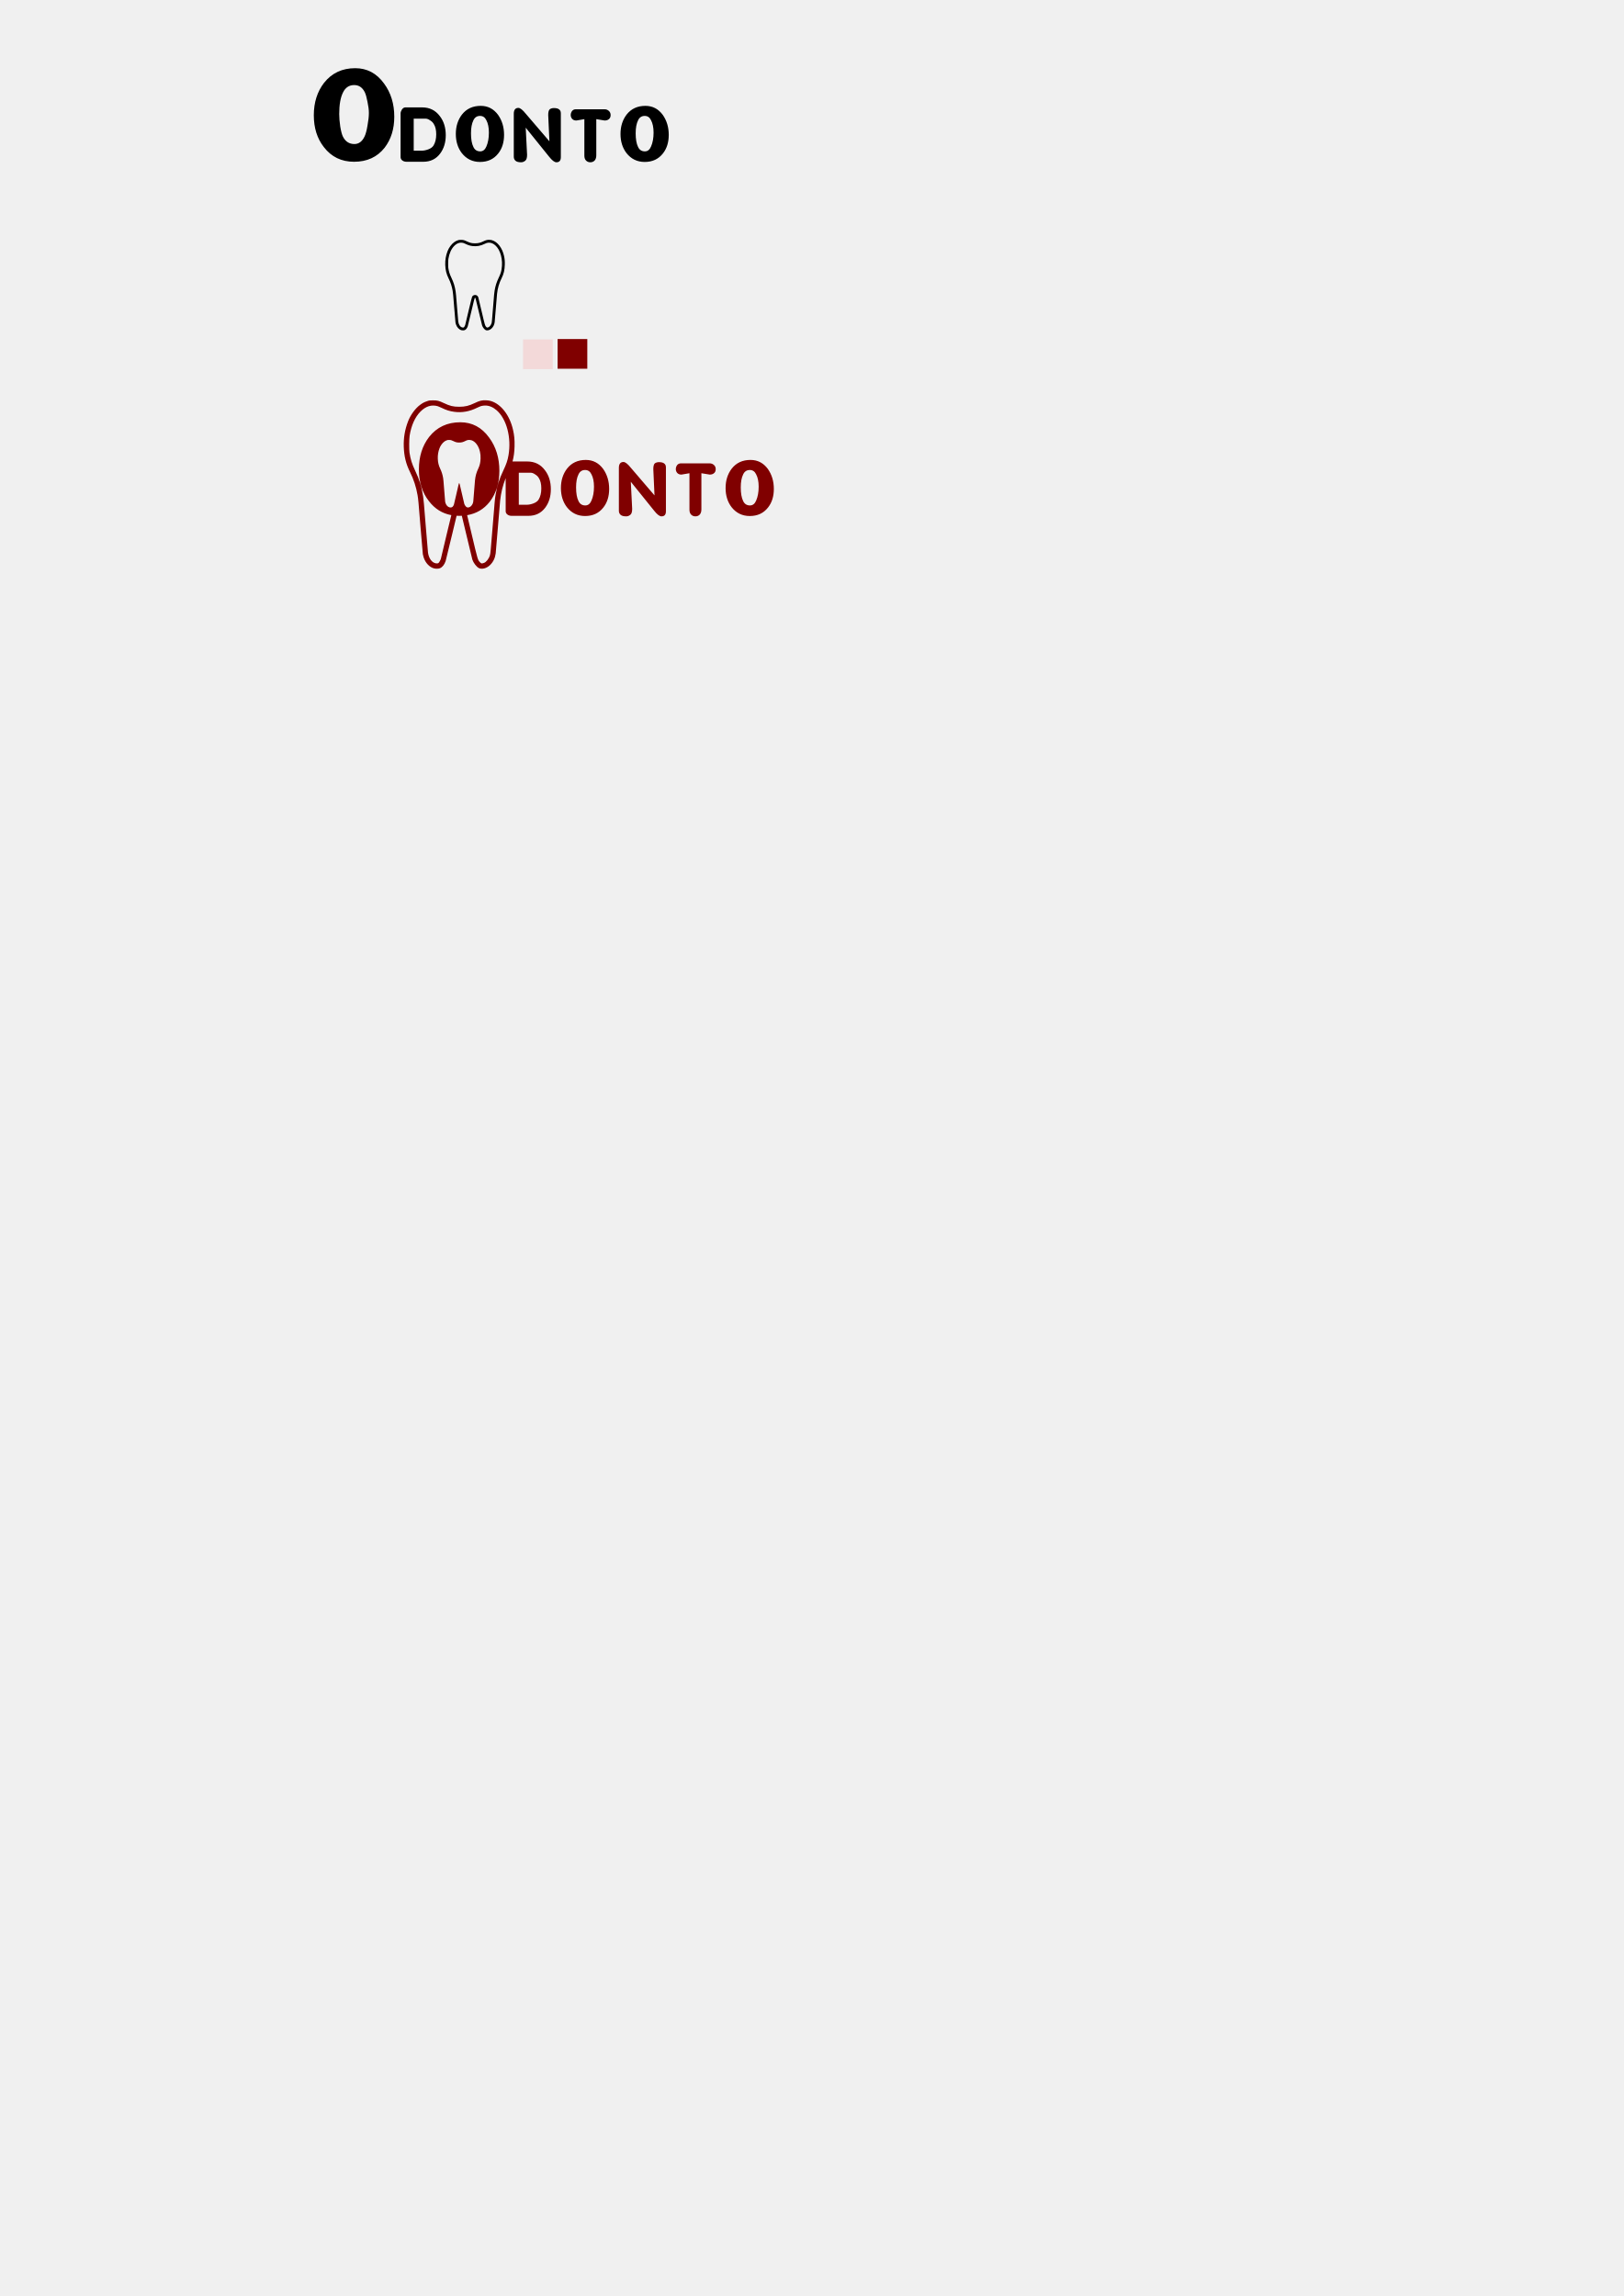
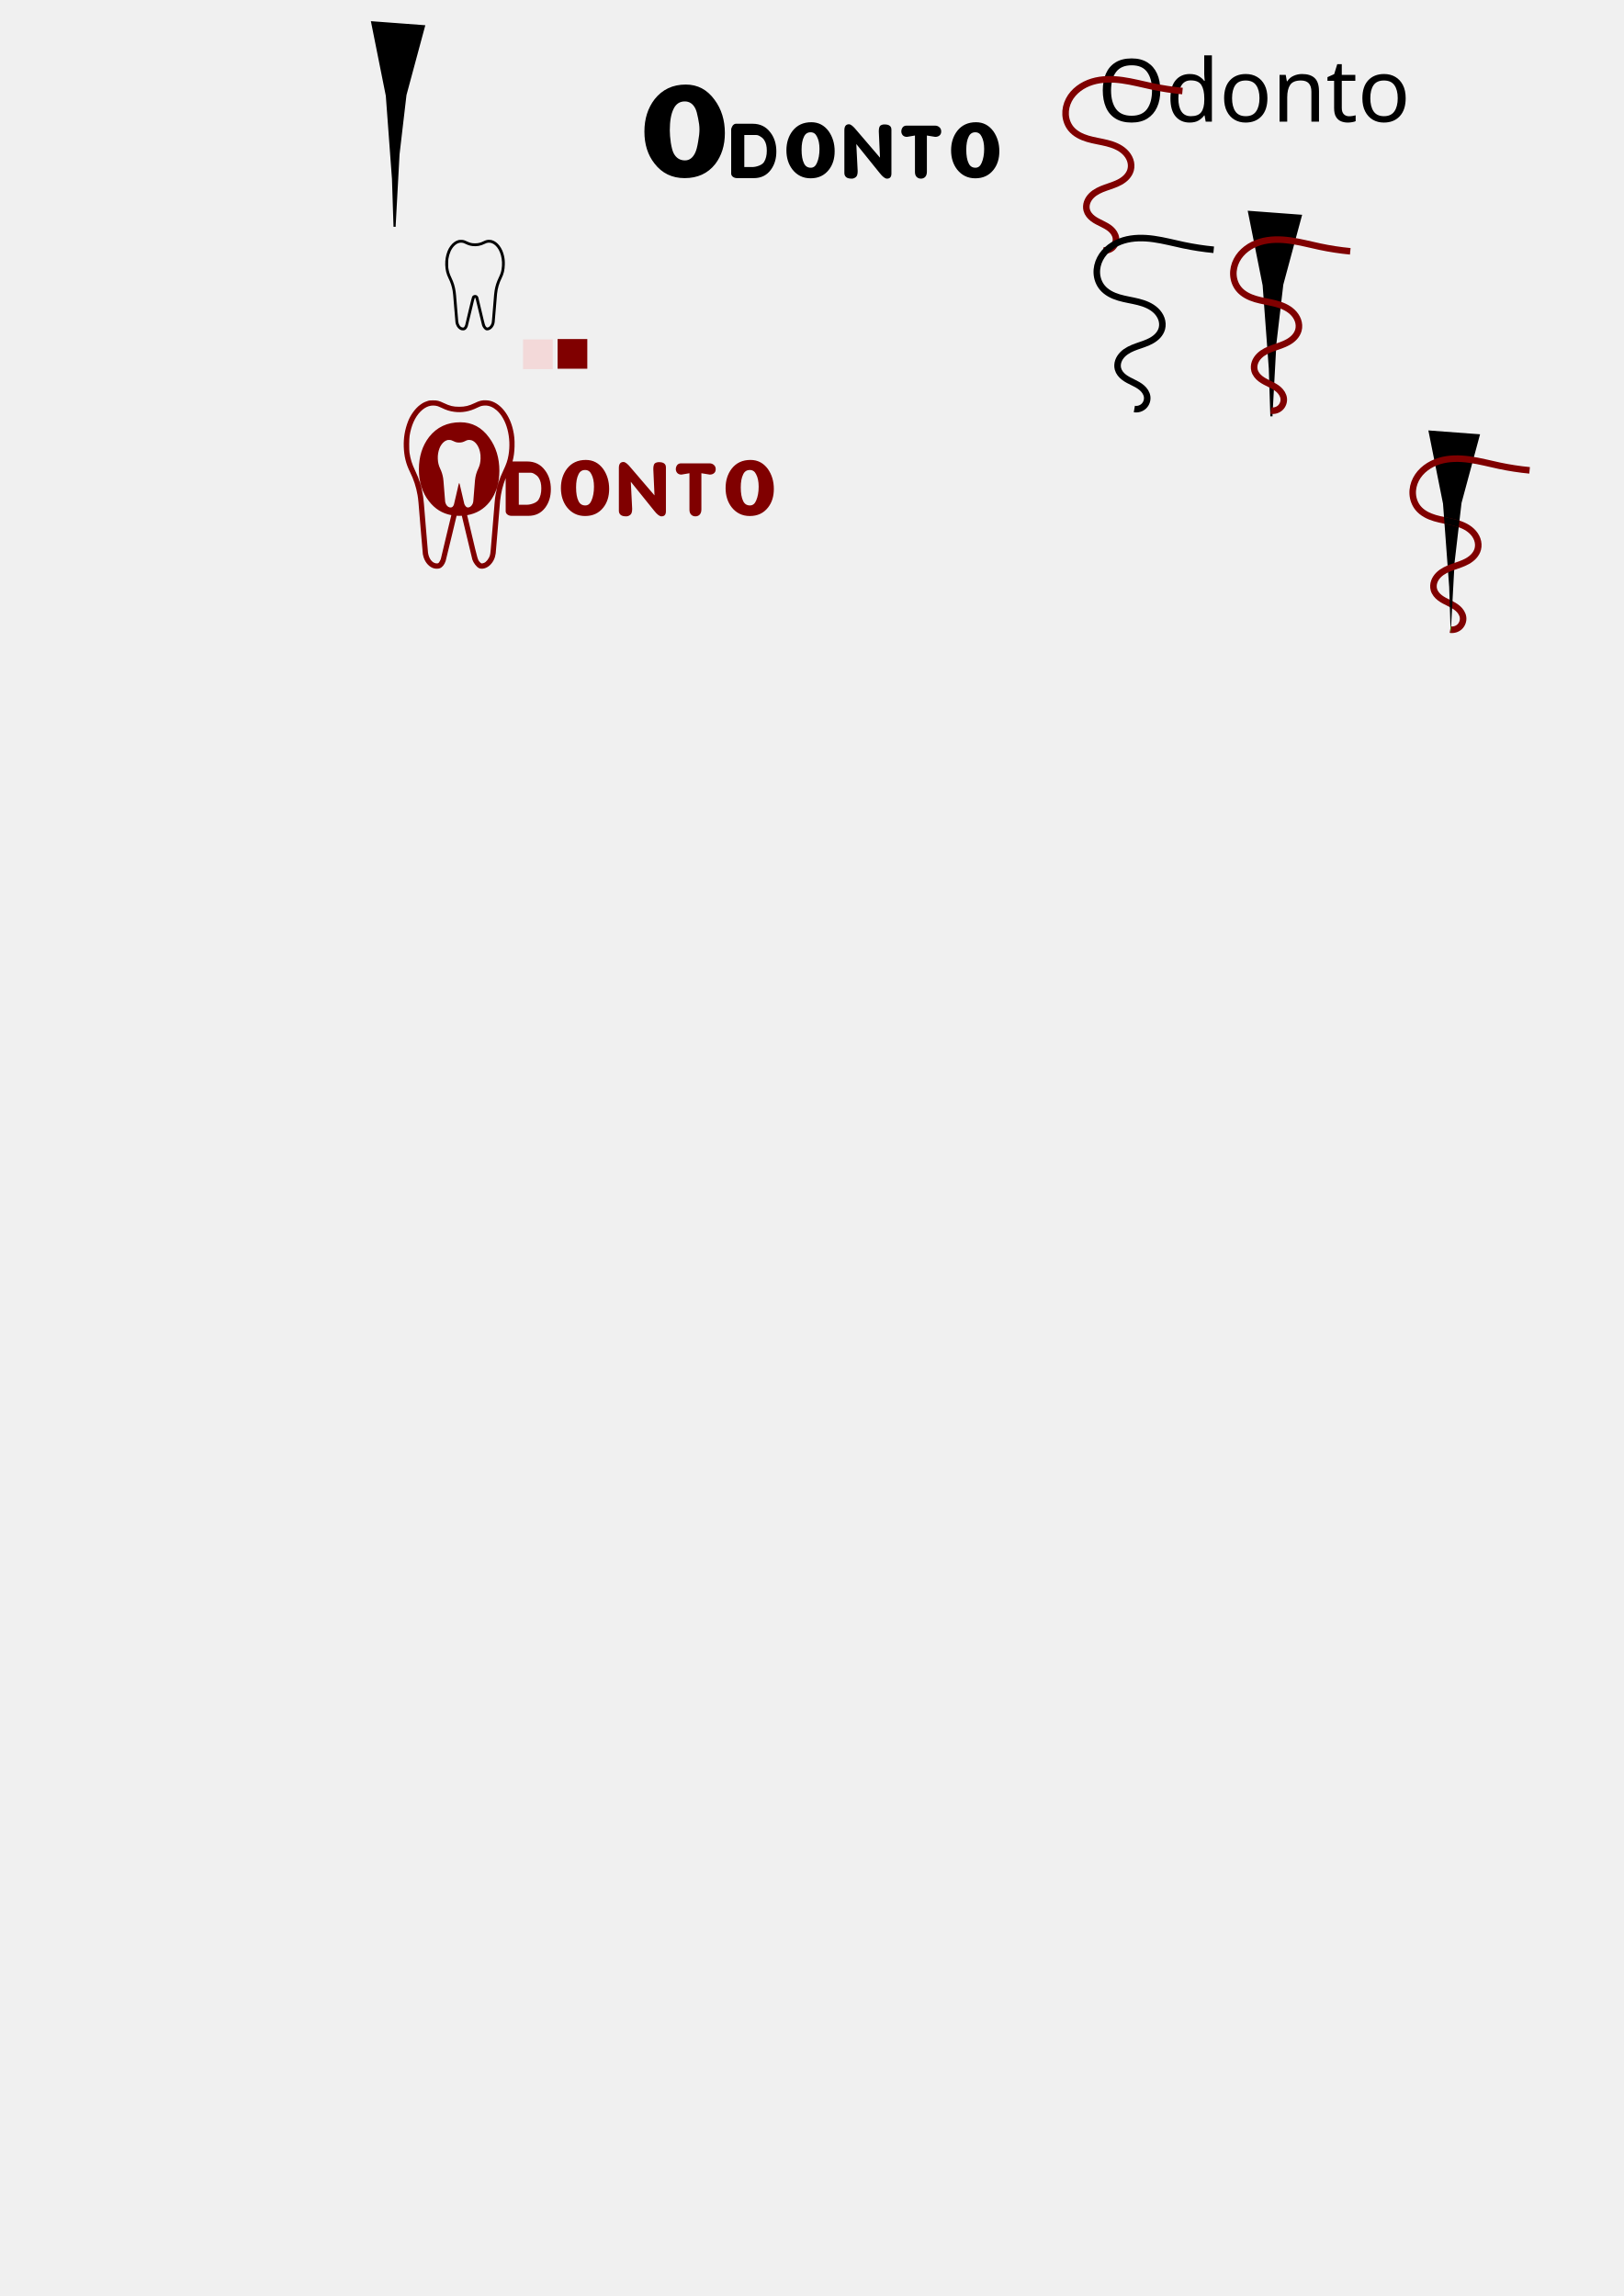
<svg xmlns="http://www.w3.org/2000/svg" xmlns:ns1="http://www.openswatchbook.org/uri/2009/osb" width="210mm" height="297mm" viewBox="0 0 744.094 1052.362" id="svg2" version="1.1">
  <defs id="defs4">
+     <linearGradient id="linearGradient8938" ns1:paint="gradient">
+       <stop style="stop-color:#800000;stop-opacity:1;" offset="0" id="stop8940" />
+       <stop style="stop-color:#800000;stop-opacity:0;" offset="1" id="stop8942" />
+     </linearGradient>
+     <linearGradient id="linearGradient8932" ns1:paint="solid">
+       <stop style="stop-color:#000000;stop-opacity:1;" offset="0" id="stop8934" />
+     </linearGradient>
+     <marker orient="auto" refY="0.0" refX="0.0" id="StopM" style="overflow:visible">
+       <path id="path6645" d="M 0.0,5.65 L 0.0,-5.65" style="fill:none;fill-opacity:0.75;fill-rule:evenodd;stroke:#800000;stroke-width:1pt;stroke-opacity:1" transform="scale(0.4)" />
+     </marker>
+     <marker style="overflow:visible" id="InfiniteLineEnd" refX="0" refY="0" orient="auto">
+       <g id="g6708" style="fill:#800000;stroke:#800000;stroke-opacity:1;fill-opacity:1">
+         <circle id="circle6710" r="0.8" cy="0" cx="3" style="stroke:#800000;stroke-opacity:1;fill:#800000;fill-opacity:1" />
+         <circle id="circle6712" r="0.8" cy="0" cx="6.5" style="stroke:#800000;stroke-opacity:1;fill:#800000;fill-opacity:1" />
+         <circle id="circle6714" r="0.8" cy="0" cx="10" style="stroke:#800000;stroke-opacity:1;fill:#800000;fill-opacity:1" />
+       </g>
+     </marker>
+     <marker orient="auto" refY="0.0" refX="0.0" id="CurveOut" style="overflow:visible">
+       <path id="path6660" d="M -5.413,-5.046 C -2.653,-5.046 -0.413,-2.806 -0.413,-0.046 C -0.413,2.714 -2.653,4.954 -5.413,4.954" style="fill:none;fill-rule:evenodd;stroke:#800000;stroke-width:1pt;stroke-opacity:1" transform="scale(0.6)" />
+     </marker>
+     <marker orient="auto" refY="0.0" refX="0.0" id="EmptyDiamondS" style="overflow:visible">
+       <path id="path6585" d="M 0,-7.071 L -7.071,0 L 0,7.071 L 7.071,0 L 0,-7.071 z " style="fill-rule:evenodd;fill:#ffffff;stroke:#800000;stroke-width:1pt;stroke-opacity:1" transform="scale(0.2)" />
+     </marker>
+     <marker orient="auto" refY="0.0" refX="0.0" id="DotS" style="overflow:visible">
+       <path id="path6540" d="M -2.5,-1.0 C -2.5,1.76 -4.74,4.0 -7.5,4.0 C -10.26,4.0 -12.5,1.76 -12.5,-1.0 C -12.5,-3.76 -10.26,-6.0 -7.5,-6.0 C -4.74,-6.0 -2.5,-3.76 -2.5,-1.0 z " style="fill-rule:evenodd;stroke:#800000;stroke-width:1pt;stroke-opacity:1;fill:#800000;fill-opacity:1" transform="scale(0.2) translate(7.4, 1)" />
+     </marker>
+     <marker orient="auto" refY="0.0" refX="0.0" id="DotM" style="overflow:visible">
+       <path id="path6537" d="M -2.5,-1.0 C -2.5,1.76 -4.74,4.0 -7.5,4.0 C -10.26,4.0 -12.5,1.76 -12.5,-1.0 C -12.5,-3.76 -10.26,-6.0 -7.5,-6.0 C -4.74,-6.0 -2.5,-3.76 -2.5,-1.0 z " style="fill-rule:evenodd;stroke:#800000;stroke-width:1pt;stroke-opacity:1;fill:#800000;fill-opacity:1" transform="scale(0.4) translate(7.4, 1)" />
+     </marker>
+     <marker orient="auto" refY="0.0" refX="0.0" id="marker7377" style="overflow:visible">
+       <path id="path7379" d="M 0.0,0.0 L 5.0,-5.0 L -12.5,0.0 L 5.0,5.0 L 0.0,0.0 z " style="fill-rule:evenodd;stroke:#800000;stroke-width:1pt;stroke-opacity:1;fill:#800000;fill-opacity:1" transform="scale(0.2) translate(6,0)" />
+     </marker>
+     <marker orient="auto" refY="0.0" refX="0.0" id="marker7265" style="overflow:visible">
+       <path id="path7267" d="M 0.0,0.0 L 5.0,-5.0 L -12.5,0.0 L 5.0,5.0 L 0.0,0.0 z " style="fill-rule:evenodd;stroke:#800000;stroke-width:1pt;stroke-opacity:1;fill:#800000;fill-opacity:1" transform="scale(0.2) translate(6,0)" />
+     </marker>
+     <marker orient="auto" refY="0.0" refX="0.0" id="Arrow2Mstart" style="overflow:visible">
+       <path id="path6497" style="fill-rule:evenodd;stroke-width:0.625;stroke-linejoin:round;stroke:#800000;stroke-opacity:1;fill:#800000;fill-opacity:1" d="M 8.719,4.034 L -2.207,0.016 L 8.719,-4.002 C 6.973,-1.63 6.983,1.616 8.719,4.034 z " transform="scale(0.6) translate(0,0)" />
+     </marker>
+     <marker orient="auto" refY="0.0" refX="0.0" id="marker7097" style="overflow:visible">
+       <path id="path7099" style="fill-rule:evenodd;stroke-width:0.625;stroke-linejoin:round;stroke:#800000;stroke-opacity:1;fill:#800000;fill-opacity:1" d="M 8.719,4.034 L -2.207,0.016 L 8.719,-4.002 C 6.973,-1.63 6.983,1.616 8.719,4.034 z " transform="scale(1.1) translate(1,0)" />
+     </marker>
+     <marker orient="auto" refY="0.0" refX="0.0" id="Tail" style="overflow:visible">
+       <g id="g6509" transform="scale(-1.2)" style="stroke:#800000;stroke-opacity:1;fill:#800000;fill-opacity:1">
+         <path id="path6511" d="M -3.805,-3.959 L 0.544,0" style="fill:#800000;fill-rule:evenodd;stroke:#800000;stroke-width:0.8;stroke-linecap:round;stroke-opacity:1;fill-opacity:1" />
+         <path id="path6513" d="M -1.287,-3.959 L 3.062,0" style="fill:#800000;fill-rule:evenodd;stroke:#800000;stroke-width:0.8;stroke-linecap:round;stroke-opacity:1;fill-opacity:1" />
+         <path id="path6515" d="M 1.305,-3.959 L 5.654,0" style="fill:#800000;fill-rule:evenodd;stroke:#800000;stroke-width:0.8;stroke-linecap:round;stroke-opacity:1;fill-opacity:1" />
+         <path id="path6517" d="M -3.805,4.178 L 0.544,0.22" style="fill:#800000;fill-rule:evenodd;stroke:#800000;stroke-width:0.8;stroke-linecap:round;stroke-opacity:1;fill-opacity:1" />
+         <path id="path6519" d="M -1.287,4.178 L 3.062,0.22" style="fill:#800000;fill-rule:evenodd;stroke:#800000;stroke-width:0.8;stroke-linecap:round;stroke-opacity:1;fill-opacity:1" />
+         <path id="path6521" d="M 1.305,4.178 L 5.654,0.22" style="fill:#800000;fill-rule:evenodd;stroke:#800000;stroke-width:0.8;stroke-linecap:round;stroke-opacity:1;fill-opacity:1" />
+       </g>
+     </marker>
+     <marker orient="auto" refY="0.0" refX="0.0" id="Arrow1Sstart" style="overflow:visible">
+       <path id="path6485" d="M 0.0,0.0 L 5.0,-5.0 L -12.5,0.0 L 5.0,5.0 L 0.0,0.0 z " style="fill-rule:evenodd;stroke:#800000;stroke-width:1pt;stroke-opacity:1;fill:#800000;fill-opacity:1" transform="scale(0.2) translate(6,0)" />
+     </marker>
+     <marker orient="auto" refY="0.0" refX="0.0" id="Arrow2Lstart" style="overflow:visible">
+       <path id="path6491" style="fill-rule:evenodd;stroke-width:0.625;stroke-linejoin:round;stroke:#800000;stroke-opacity:1;fill:#800000;fill-opacity:1" d="M 8.719,4.034 L -2.207,0.016 L 8.719,-4.002 C 6.973,-1.63 6.983,1.616 8.719,4.034 z " transform="scale(1.1) translate(1,0)" />
+     </marker>
+     <marker orient="auto" refY="0.0" refX="0.0" id="marker6847" style="overflow:visible">
+       <path id="path6849" d="M 0.0,0.0 L 5.0,-5.0 L -12.5,0.0 L 5.0,5.0 L 0.0,0.0 z " style="fill-rule:evenodd;stroke:#800000;stroke-width:1pt;stroke-opacity:1;fill:#800000;fill-opacity:1" transform="scale(0.8) translate(12.5,0)" />
+     </marker>
+     <marker orient="auto" refY="0.0" refX="0.0" id="marker6777" style="overflow:visible">
+       <path id="path6779" d="M 0.0,0.0 L 5.0,-5.0 L -12.5,0.0 L 5.0,5.0 L 0.0,0.0 z " style="fill-rule:evenodd;stroke:#800000;stroke-width:1pt;stroke-opacity:1;fill:#800000;fill-opacity:1" transform="scale(0.8) translate(12.5,0)" />
+     </marker>
+     <marker orient="auto" refY="0.0" refX="0.0" id="marker6749" style="overflow:visible">
+       <path id="path6751" d="M 0.0,0.0 L 5.0,-5.0 L -12.5,0.0 L 5.0,5.0 L 0.0,0.0 z " style="fill-rule:evenodd;stroke:#800000;stroke-width:1pt;stroke-opacity:1;fill:#800000;fill-opacity:1" transform="scale(0.8) translate(12.5,0)" />
+     </marker>
+     <marker orient="auto" refY="0.0" refX="0.0" id="Arrow1Lstart" style="overflow:visible">
+       <path id="path6473" d="M 0.0,0.0 L 5.0,-5.0 L -12.5,0.0 L 5.0,5.0 L 0.0,0.0 z " style="fill-rule:evenodd;stroke:#800000;stroke-width:1pt;stroke-opacity:1;fill:#800000;fill-opacity:1" transform="scale(0.8) translate(12.5,0)" />
+     </marker>
+     <linearGradient id="linearGradient6463" ns1:paint="solid">
+       <stop style="stop-color:#800000;stop-opacity:1;" offset="0" id="stop6465" />
+     </linearGradient>
+     <linearGradient id="linearGradient5651" ns1:paint="solid">
+       <stop style="stop-color:#000000;stop-opacity:1;" offset="0" id="stop5653" />
+     </linearGradient>
+     <linearGradient id="linearGradient5603" ns1:paint="solid">
+       <stop style="stop-color:#000000;stop-opacity:1;" offset="0" id="stop5605" />
+     </linearGradient>
    <linearGradient id="linearGradient5750" ns1:paint="solid">
      <stop style="stop-color:#000000;stop-opacity:1;" offset="0" id="stop5752" />
    </linearGradient>
    <linearGradient id="linearGradient5734" ns1:paint="solid">
      <stop style="stop-color:#800000;stop-opacity:1;" offset="0" id="stop5736" />
    </linearGradient>
  </defs>
  <g id="layer1" style="display:inline">
    <path style="fill:#800000" d="M 222.805 183.477 C 220.859 183.388 219.817 183.642 217.463 184.779 C 214.918 186.009 213.097 186.439 210.465 186.439 C 207.667 186.439 206.257 186.1 203.355 184.729 C 201.128 183.675 200.42 183.5 198.406 183.504 C 196.831 183.507 196.791 183.514 195.674 183.896 C 194.379 184.34 193.755 184.668 192.564 185.531 C 190.369 187.122 188.131 190.175 187.004 193.113 C 185.536 196.941 184.899 200.7 185.035 204.74 C 185.184 209.17 186.052 212.676 187.928 216.416 C 189.563 219.677 190.729 223.257 191.344 226.904 C 191.693 228.976 191.706 229.134 192.734 241.857 C 193.248 248.209 193.716 253.685 193.773 254.025 C 193.831 254.366 193.997 255.015 194.143 255.469 C 194.962 258.022 196.864 260.022 198.957 260.529 C 199.82 260.739 200.891 260.707 201.568 260.453 C 202.677 260.038 203.656 258.827 204.221 257.17 C 204.366 256.745 205.719 251.176 207.229 244.797 C 208.221 240.605 208.801 238.198 209.246 236.4 C 209.244 236.4 209.242 236.4 209.24 236.4 L 209.248 236.396 C 209.248 236.398 209.247 236.399 209.246 236.4 C 209.628 236.421 210.015 236.434 210.408 236.434 C 210.825 236.434 211.233 236.42 211.637 236.398 C 211.638 236.4 211.64 236.401 211.641 236.402 C 212.075 238.152 212.63 240.476 213.562 244.426 C 215.034 250.658 216.34 256.075 216.463 256.465 C 216.931 257.95 218.351 259.814 219.432 260.363 C 220.808 261.062 222.922 260.534 224.445 259.109 C 225.973 257.68 226.862 255.897 227.162 253.664 C 227.227 253.182 227.673 247.893 228.154 241.91 C 228.635 235.928 229.101 230.359 229.189 229.537 C 229.591 225.796 230.404 222.477 231.732 219.178 L 231.734 219.176 C 231.735 219.177 231.736 219.178 231.736 219.18 L 231.736 234.324 C 231.736 234.949 232.023 235.47 232.596 235.887 C 233.117 236.251 233.742 236.434 234.471 236.434 L 242.127 236.434 C 245.408 236.434 247.986 235.184 249.861 232.684 C 251.58 230.392 252.439 227.579 252.439 224.246 C 252.439 220.756 251.528 217.84 249.705 215.496 C 247.726 212.84 245.018 211.512 241.58 211.512 L 234.873 211.512 C 234.873 211.514 234.872 211.516 234.871 211.518 C 234.87 211.516 234.87 211.515 234.869 211.514 C 234.869 211.513 234.869 211.512 234.869 211.512 L 234.873 211.512 C 235.44 209.415 235.742 207.187 235.803 204.627 C 235.877 201.531 235.704 199.664 235.102 197.008 C 233.589 190.337 229.635 185.195 224.951 183.807 C 224.276 183.607 223.699 183.517 222.805 183.477 z M 222.311 185.875 C 224.138 185.858 225.926 186.593 227.604 188.057 C 232.167 192.038 234.412 200.527 233.039 208.607 C 232.628 211.027 232.044 212.751 230.635 215.703 C 228.81 219.525 227.765 222.796 227.129 226.684 C 226.776 228.838 226.767 228.936 225.783 241.188 C 224.863 252.65 224.776 253.581 224.523 254.488 C 224.095 256.03 222.79 257.697 221.76 258.02 C 220.652 258.367 220.619 258.362 219.996 257.738 C 218.944 256.687 219.002 256.886 216.033 244.326 C 215.015 240.017 214.576 238.209 214.076 236.129 C 214.076 236.128 214.076 236.127 214.076 236.127 L 214.08 236.127 C 218.3 235.403 221.74 233.374 224.393 230.027 C 227.361 226.173 228.846 221.434 228.846 215.809 C 228.846 209.871 227.283 204.793 224.158 200.574 C 220.773 195.887 216.372 193.543 210.955 193.543 C 204.965 193.543 200.2 195.783 196.658 200.262 C 193.533 204.324 191.971 209.272 191.971 215.105 C 191.971 220.939 193.507 225.809 196.58 229.715 C 199.275 233.227 202.694 235.355 206.83 236.113 C 206.358 238.016 205.799 240.32 204.9 244.084 C 203.365 250.515 202.086 255.893 202.059 256.035 C 201.97 256.499 201.248 257.828 200.984 258.012 C 200.642 258.25 200.309 258.3 199.736 258.201 C 197.94 257.89 196.534 255.974 196.141 253.303 C 196.082 252.906 195.64 247.686 195.16 241.703 C 194.232 230.142 194.152 229.245 193.912 227.631 C 193.243 223.135 192.246 219.892 190.236 215.67 C 188.767 212.583 188.129 210.549 187.662 207.473 C 187.45 206.076 187.483 201.218 187.715 199.74 C 188.449 195.054 190.184 191.175 192.668 188.664 C 195.132 186.174 197.767 185.361 200.666 186.197 C 200.983 186.289 201.776 186.63 202.428 186.955 C 204.45 187.964 206.119 188.488 208.18 188.76 C 211.756 189.232 215.187 188.618 218.666 186.881 C 219.939 186.245 220.504 186.057 221.525 185.928 C 221.788 185.895 222.049 185.877 222.311 185.875 z M 215.211 201.645 C 215.556 201.661 215.778 201.697 216.039 201.777 C 217.847 202.334 219.373 204.397 219.957 207.072 C 220.19 208.138 220.257 208.887 220.229 210.129 C 220.187 211.925 219.874 213.317 219.195 214.725 C 218.352 216.474 217.879 218.153 217.676 220.121 C 217.642 220.451 217.461 222.684 217.275 225.084 C 217.09 227.484 216.918 229.605 216.893 229.799 C 216.777 230.695 216.434 231.409 215.844 231.982 C 215.256 232.554 214.44 232.765 213.908 232.484 C 213.491 232.264 212.943 231.517 212.762 230.922 C 212.714 230.766 212.211 228.591 211.643 226.092 C 210.527 221.181 210.562 221.311 210.336 221.516 C 210.272 221.574 210.048 222.506 209.197 226.242 C 208.614 228.801 208.091 231.033 208.035 231.203 C 207.817 231.868 207.44 232.355 207.012 232.521 C 206.75 232.623 206.337 232.635 206.004 232.551 C 205.196 232.347 204.461 231.545 204.145 230.521 C 204.088 230.34 204.024 230.08 204.002 229.943 C 203.98 229.807 203.8 227.61 203.602 225.062 C 203.205 219.959 203.199 219.896 203.064 219.064 C 202.827 217.601 202.376 216.166 201.744 214.857 C 201.02 213.357 200.684 211.951 200.627 210.174 C 200.575 208.553 200.822 207.045 201.389 205.51 C 201.824 204.331 202.688 203.107 203.535 202.469 C 203.995 202.123 204.236 201.99 204.736 201.812 C 205.168 201.659 205.183 201.658 205.791 201.656 C 206.568 201.654 206.841 201.724 207.701 202.146 C 208.821 202.697 209.365 202.834 210.445 202.834 C 211.462 202.834 212.166 202.661 213.148 202.168 C 214.057 201.712 214.46 201.609 215.211 201.645 z M 268.455 210.809 C 264.809 210.809 261.945 212.137 259.861 214.793 C 257.986 217.241 257.049 220.21 257.049 223.699 C 257.049 227.137 257.96 230.053 259.783 232.449 C 261.919 235.158 264.705 236.512 268.143 236.512 C 271.684 236.512 274.471 235.21 276.502 232.605 C 278.273 230.366 279.158 227.527 279.158 224.09 C 279.158 220.6 278.247 217.553 276.424 214.949 C 274.393 212.189 271.736 210.809 268.455 210.809 z M 343.924 210.809 C 340.278 210.809 337.413 212.137 335.33 214.793 C 333.455 217.241 332.518 220.21 332.518 223.699 C 332.518 227.137 333.429 230.053 335.252 232.449 C 337.387 235.158 340.174 236.512 343.611 236.512 C 347.153 236.512 349.939 235.21 351.971 232.605 C 353.742 230.366 354.627 227.527 354.627 224.09 C 354.627 220.6 353.716 217.553 351.893 214.949 C 349.861 212.189 347.205 210.809 343.924 210.809 z M 285.721 211.746 C 284.314 211.746 283.611 212.658 283.611 214.48 L 283.611 234.09 C 283.611 234.871 283.872 235.496 284.393 235.965 C 284.913 236.434 285.773 236.668 286.971 236.668 C 287.648 236.668 288.273 236.434 288.846 235.965 C 289.419 235.548 289.705 234.637 289.705 233.23 L 289.08 220.809 L 299.783 234.09 C 301.137 235.809 302.257 236.668 303.143 236.668 C 304.497 236.668 305.174 235.887 305.174 234.324 L 305.174 214.246 C 305.174 213.413 304.913 212.814 304.393 212.449 C 303.924 212.033 303.117 211.824 301.971 211.824 C 301.242 211.824 300.617 212.006 300.096 212.371 C 299.627 212.788 299.393 213.673 299.393 215.027 L 299.939 227.059 L 289.158 214.48 C 287.7 212.658 286.554 211.746 285.721 211.746 z M 312.127 212.371 C 311.346 212.371 310.747 212.631 310.33 213.152 C 309.913 213.725 309.705 214.35 309.705 215.027 C 309.705 215.652 309.913 216.225 310.33 216.746 C 310.799 217.267 311.45 217.527 312.283 217.527 L 315.955 216.902 L 315.955 233.621 C 315.955 234.611 316.216 235.366 316.736 235.887 C 317.257 236.408 317.908 236.668 318.689 236.668 C 319.471 236.668 320.122 236.408 320.643 235.887 C 321.163 235.314 321.424 234.506 321.424 233.465 L 321.424 216.902 L 325.252 217.527 C 326.137 217.527 326.841 217.267 327.361 216.746 C 327.778 216.329 327.986 215.756 327.986 215.027 C 327.986 214.298 327.752 213.699 327.283 213.23 C 326.71 212.658 326.007 212.371 325.174 212.371 L 312.127 212.371 z M 204.799 212.867 C 204.799 212.874 204.799 212.881 204.799 212.889 C 204.807 212.901 204.814 212.912 204.822 212.924 C 204.822 212.923 204.822 212.921 204.822 212.92 C 204.82 212.908 204.815 212.897 204.812 212.885 C 204.809 212.878 204.806 212.877 204.799 212.867 z M 203.248 212.898 C 203.25 212.919 203.251 212.94 203.254 212.961 C 203.255 212.972 203.264 213.003 203.262 212.992 C 203.256 212.961 203.254 212.93 203.248 212.898 z M 203.467 213.641 C 203.48 213.676 203.492 213.71 203.508 213.744 C 203.514 213.757 203.516 213.761 203.527 213.781 C 203.508 213.734 203.483 213.69 203.467 213.641 z M 203.818 214.291 C 203.838 214.316 203.897 214.392 203.877 214.367 C 203.867 214.356 203.861 214.342 203.852 214.33 C 203.842 214.316 203.827 214.306 203.818 214.291 z M 268.143 215.418 C 269.445 215.418 270.408 216.069 271.033 217.371 C 271.814 218.829 272.205 220.73 272.205 223.074 C 272.205 225.574 271.814 227.71 271.033 229.48 C 270.408 230.939 269.471 231.668 268.221 231.668 C 266.762 231.668 265.721 230.991 265.096 229.637 C 264.367 228.178 264.002 226.095 264.002 223.387 C 264.002 220.887 264.367 218.908 265.096 217.449 C 265.721 216.095 266.736 215.418 268.143 215.418 z M 343.611 215.418 C 344.913 215.418 345.877 216.069 346.502 217.371 C 347.283 218.829 347.674 220.73 347.674 223.074 C 347.674 225.574 347.283 227.71 346.502 229.48 C 345.877 230.939 344.939 231.668 343.689 231.668 C 342.231 231.668 341.189 230.991 340.564 229.637 C 339.835 228.178 339.471 226.095 339.471 223.387 C 339.471 220.887 339.835 218.908 340.564 217.449 C 341.189 216.095 342.205 215.418 343.611 215.418 z M 237.752 216.668 L 243.143 216.668 C 243.82 216.668 244.523 216.928 245.252 217.449 C 246.033 217.918 246.606 218.491 246.971 219.168 C 247.7 220.314 248.064 221.876 248.064 223.855 C 248.064 225.939 247.648 227.658 246.814 229.012 C 246.346 229.741 245.564 230.314 244.471 230.73 C 243.377 231.147 242.335 231.355 241.346 231.355 L 237.752 231.355 L 237.752 216.668 z M 207.102 218.809 C 207.102 218.81 207.101 218.811 207.102 218.812 L 207.104 218.811 L 207.102 218.809 z M 206.898 235.844 L 206.904 235.844 C 206.903 235.844 206.9 235.845 206.898 235.846 C 206.899 235.845 206.898 235.844 206.898 235.844 z " id="path4228" />
    <g style="font-style:normal;font-variant:normal;font-weight:normal;font-stretch:normal;font-size:80px;line-height:125%;font-family:Dyuthi;-inkscape-font-specification:Dyuthi;letter-spacing:0px;word-spacing:0px;fill:#000000;fill-opacity:1;stroke:none;stroke-width:1px;stroke-linecap:butt;stroke-linejoin:miter;stroke-opacity:1" id="text4230" />
    <path style="fill:#000000" d="m 211.526,151.362 c -1.125,-0.273 -2.149,-1.348 -2.589,-2.721 -0.078,-0.244 -0.168,-0.593 -0.199,-0.776 -0.031,-0.183 -0.282,-3.127 -0.558,-6.542 -0.553,-6.841 -0.561,-6.927 -0.748,-8.041 -0.33,-1.961 -0.957,-3.886 -1.837,-5.64 -1.009,-2.011 -1.475,-3.895 -1.555,-6.277 -0.073,-2.172 0.269,-4.194 1.059,-6.252 0.606,-1.58 1.809,-3.221 2.99,-4.076 0.64,-0.464 0.976,-0.641 1.672,-0.879 0.601,-0.206 0.622,-0.209 1.469,-0.211 1.083,-0.002 1.463,0.092 2.661,0.658 1.56,0.738 2.319,0.92 3.823,0.92 1.415,0 2.394,-0.232 3.762,-0.893 1.266,-0.611 1.827,-0.748 2.873,-0.7 0.481,0.022 0.79,0.07 1.153,0.177 2.519,0.746 4.645,3.512 5.458,7.099 0.324,1.428 0.416,2.432 0.376,4.097 -0.058,2.408 -0.493,4.274 -1.439,6.161 -1.175,2.345 -1.833,4.594 -2.116,7.233 -0.047,0.442 -0.298,3.436 -0.556,6.652 -0.259,3.217 -0.499,6.061 -0.534,6.32 -0.162,1.201 -0.64,2.159 -1.462,2.928 -0.819,0.766 -1.955,1.05 -2.695,0.674 -0.581,-0.295 -1.345,-1.297 -1.597,-2.096 -0.066,-0.209 -0.768,-3.122 -1.559,-6.473 -1.554,-6.582 -1.503,-6.409 -1.818,-6.135 -0.089,0.078 -0.402,1.325 -1.588,6.334 -0.812,3.43 -1.54,6.424 -1.618,6.653 -0.304,0.891 -0.83,1.543 -1.426,1.766 -0.364,0.136 -0.939,0.153 -1.403,0.04 z m 1.089,-1.353 c 0.142,-0.099 0.531,-0.813 0.578,-1.063 0.015,-0.076 0.702,-2.968 1.527,-6.426 1.118,-4.685 1.538,-6.356 1.647,-6.556 0.367,-0.674 1.279,-0.966 1.987,-0.636 0.365,0.17 0.724,0.579 0.83,0.945 0.045,0.155 0.73,3.024 1.522,6.376 1.596,6.753 1.565,6.646 2.13,7.212 0.335,0.335 0.353,0.338 0.949,0.151 0.554,-0.173 1.256,-1.07 1.486,-1.899 0.136,-0.488 0.183,-0.988 0.678,-7.151 0.529,-6.587 0.534,-6.641 0.724,-7.799 0.342,-2.09 0.904,-3.849 1.885,-5.904 0.758,-1.587 1.072,-2.515 1.293,-3.815 0.738,-4.345 -0.469,-8.909 -2.923,-11.05 -1.031,-0.899 -2.139,-1.287 -3.268,-1.144 -0.549,0.07 -0.853,0.171 -1.538,0.513 -1.87,0.934 -3.715,1.265 -5.638,1.011 -1.108,-0.146 -2.006,-0.428 -3.094,-0.971 -0.351,-0.175 -0.777,-0.358 -0.947,-0.407 -1.559,-0.45 -2.975,-0.013 -4.3,1.327 -1.336,1.35 -2.268,3.435 -2.663,5.955 -0.125,0.795 -0.142,3.407 -0.028,4.158 0.251,1.654 0.594,2.747 1.385,4.407 1.081,2.27 1.616,4.013 1.976,6.431 0.129,0.868 0.172,1.351 0.671,7.567 0.258,3.217 0.495,6.023 0.527,6.237 0.211,1.436 0.968,2.466 1.934,2.634 0.308,0.053 0.487,0.026 0.671,-0.102 z" id="path4228-7" />
-     <g transform="translate(-49.2819,-164.8473)" style="font-style:normal;font-variant:normal;font-weight:normal;font-stretch:normal;font-size:80px;line-height:125%;font-family:Dyuthi;-inkscape-font-specification:Dyuthi;letter-spacing:0px;word-spacing:0px;fill:#000000;fill-opacity:1;stroke:none;stroke-width:1px;stroke-linecap:butt;stroke-linejoin:miter;stroke-opacity:1" id="text4230-5">
+     <g transform="translate(102.2181,-157.3473)" style="font-style:normal;font-variant:normal;font-weight:normal;font-stretch:normal;font-size:80px;line-height:125%;font-family:Dyuthi;-inkscape-font-specification:Dyuthi;letter-spacing:0px;word-spacing:0px;fill:#000000;fill-opacity:1;stroke:none;stroke-width:1px;stroke-linecap:butt;stroke-linejoin:miter;stroke-opacity:1" id="text4230-5">
+       <path style="font-style:normal;font-variant:normal;font-weight:normal;font-stretch:normal;font-size:80px;line-height:125%;font-family:Dyuthi;-inkscape-font-specification:Dyuthi;letter-spacing:0px;word-spacing:0px;display:inline;fill:#000000;fill-opacity:1;fill-rule:evenodd;stroke:none;stroke-width:1px;stroke-linecap:butt;stroke-linejoin:miter;stroke-opacity:1" d="m 552.358,354.63 6.717,33.588 2.828,38.184 0.707,21.92 0,-0.707 1.768,-32.527 3.182,-27.223 8.486,-31.467 -23.687,-1.768 z" id="path4157-7-1" />
      <path id="path4246-1" style="font-size:80px" d="m 345.045,213.367 q 4.922,0 7.969,4.141 2.734,3.906 2.734,9.141 0,5.156 -2.656,8.516 -3.047,3.906 -8.359,3.906 -5.156,0 -8.359,-4.062 -2.734,-3.594 -2.734,-8.75 0,-5.234 2.812,-8.906 3.125,-3.984 8.594,-3.984 z m -0.312,4.609 q -2.109,0 -3.047,2.031 -1.094,2.188 -1.094,5.938 0,4.062 1.094,6.25 0.938,2.031 3.125,2.031 1.875,0 2.812,-2.188 1.172,-2.656 1.172,-6.406 0,-3.516 -1.172,-5.703 -0.938,-1.953 -2.891,-1.953 z m -27.656,1.484 -3.672,0.625 q -1.25,0 -1.953,-0.781 -0.625,-0.781 -0.625,-1.719 0,-1.016 0.625,-1.875 0.625,-0.781 1.797,-0.781 l 13.047,0 q 1.25,0 2.109,0.859 0.703,0.703 0.703,1.797 0,1.094 -0.625,1.719 -0.781,0.781 -2.109,0.781 l -3.828,-0.625 0,16.562 q 0,1.562 -0.781,2.422 -0.781,0.781 -1.953,0.781 -1.172,0 -1.953,-0.781 -0.781,-0.781 -0.781,-2.266 l 0,-16.719 z m -32.344,-2.422 q 0,-2.734 2.109,-2.734 1.25,0 3.438,2.734 l 10.781,12.578 -0.547,-12.031 q 0,-2.031 0.703,-2.656 0.781,-0.547 1.875,-0.547 1.719,0 2.422,0.625 0.781,0.547 0.781,1.797 l 0,20.078 q 0,2.344 -2.031,2.344 -1.328,0 -3.359,-2.578 l -10.703,-13.281 0.625,12.422 q 0,2.109 -0.859,2.734 -0.859,0.703 -1.875,0.703 -1.797,0 -2.578,-0.703 -0.781,-0.703 -0.781,-1.875 l 0,-19.609 z m -15.156,-3.672 q 4.922,0 7.969,4.141 2.734,3.906 2.734,9.141 0,5.156 -2.656,8.516 -3.047,3.906 -8.359,3.906 -5.156,0 -8.359,-4.062 -2.734,-3.594 -2.734,-8.75 0,-5.234 2.812,-8.906 3.125,-3.984 8.594,-3.984 z m -0.312,4.609 q -2.109,0 -3.047,2.031 -1.094,2.188 -1.094,5.938 0,4.062 1.094,6.25 0.938,2.031 3.125,2.031 1.875,0 2.812,-2.188 1.172,-2.656 1.172,-6.406 0,-3.516 -1.172,-5.703 -0.938,-1.953 -2.891,-1.953 z m -36.406,-1.172 q 0,-0.781 0.625,-1.797 0.703,-0.938 1.562,-0.938 l 7.656,0 q 5.156,0 8.125,3.984 2.734,3.516 2.734,8.75 0,5 -2.578,8.438 -2.812,3.75 -7.734,3.75 l -7.656,0 q -1.094,0 -1.875,-0.547 -0.859,-0.625 -0.859,-1.562 l 0,-20.078 z m 11.406,2.422 -5.391,0 0,14.688 3.594,0 q 1.484,0 3.125,-0.625 1.641,-0.625 2.344,-1.719 1.25,-2.031 1.25,-5.156 0,-2.969 -1.094,-4.688 -0.547,-1.016 -1.719,-1.719 -1.094,-0.781 -2.109,-0.781 z m -32.188,-23.125 q 8.125,0 13.203,7.031 4.688,6.328 4.688,15.234 0,8.438 -4.453,14.219 -5.078,6.406 -13.984,6.406 -8.672,0 -13.828,-6.719 -4.609,-5.859 -4.609,-14.609 0,-8.75 4.688,-14.844 5.312,-6.719 14.297,-6.719 z m -0.469,7.734 q -3.516,0 -5.156,3.438 -1.719,3.438 -1.719,9.844 0,2.422 0.469,5.703 0.547,3.281 1.25,4.688 1.719,3.359 5.234,3.359 3.047,0 4.688,-3.516 0.781,-1.641 1.328,-5 0.625,-3.359 0.625,-5.703 0,-2.188 -0.625,-5.078 -0.547,-2.969 -1.25,-4.453 -1.641,-3.281 -4.844,-3.281 z" />
+       <text xml:space="preserve" style="font-style:normal;font-weight:normal;font-size:40px;line-height:125%;font-family:sans-serif;letter-spacing:0px;word-spacing:0px;fill:#000000;fill-opacity:1;stroke:none;stroke-width:1px;stroke-linecap:butt;stroke-linejoin:miter;stroke-opacity:1" x="400.714" y="213.118" id="text4149">
+         <tspan id="tspan4151" x="400.714" y="213.118" style="font-style:normal;font-variant:normal;font-weight:normal;font-stretch:normal;font-family:Sawasdee;-inkscape-font-specification:Sawasdee">Odonto</tspan>
+       </text>
+       <path style="opacity:1;fill:none;fill-opacity:1;stroke:none" id="path4153" d="m 468.157,254.091 c 0.767,1.739 1.61,3.442 2.418,5.161 0.975,2.088 2.051,4.124 2.884,6.274 1.183,2.994 2.083,6.088 3.056,9.153 1.238,3.788 2.37,7.609 3.462,11.442 0.933,3.38 1.369,6.866 2.035,10.302 0.507,2.499 1,4.999 1.288,7.534 0.154,2.053 0.254,4.107 0.425,6.159 0.126,1.329 0.2,2.663 0.229,3.998 0.02,1.206 0.007,2.411 0.004,3.617 -0.008,1.092 0.012,2.183 0.024,3.275 0.005,0.54 0.003,0.273 0.007,0.799 0,0 -4.622,2.355 -4.622,2.355 l 0,0 c 0.004,-0.53 0.002,-0.261 0.007,-0.806 0.013,-1.1 0.034,-2.201 0.028,-3.301 -10e-4,-1.2 -0.008,-2.4 -0.017,-3.601 -0.017,-1.34 -0.043,-2.68 -0.128,-4.018 -0.131,-2.059 -0.226,-4.118 -0.356,-6.176 -0.254,-2.538 -0.702,-5.049 -1.156,-7.558 -0.644,-3.441 -0.995,-6.939 -1.899,-10.328 -1.079,-3.827 -2.219,-7.638 -3.495,-11.404 -1.001,-3.034 -1.947,-6.094 -3.221,-9.029 -0.839,-2.135 -1.902,-4.162 -2.871,-6.24 -0.82,-1.687 -1.601,-3.412 -2.628,-4.985 0,0 4.525,-2.623 4.525,-2.623 z" />
+       <path style="font-style:normal;font-variant:normal;font-weight:normal;font-stretch:normal;font-size:80px;line-height:125%;font-family:Dyuthi;-inkscape-font-specification:Dyuthi;letter-spacing:0px;word-spacing:0px;display:inline;fill:none;fill-opacity:1;fill-rule:evenodd;stroke:#800000;stroke-width:3;stroke-linecap:butt;stroke-linejoin:round;stroke-miterlimit:4;stroke-dasharray:none;stroke-dashoffset:0;stroke-opacity:1" d="m 403.296,272.067 c 1.552,0.27 3.22,-0.239 4.358,-1.329 1.138,-1.09 1.718,-2.734 1.517,-4.296 -0.205,-1.587 -1.162,-3.001 -2.363,-4.058 -1.201,-1.057 -2.641,-1.8 -4.075,-2.508 -1.435,-0.708 -2.893,-1.399 -4.163,-2.372 -1.27,-0.973 -2.356,-2.268 -2.773,-3.812 -0.321,-1.19 -0.226,-2.474 0.184,-3.636 0.41,-1.162 1.124,-2.204 1.998,-3.073 1.748,-1.737 4.073,-2.76 6.394,-3.59 2.321,-0.83 4.715,-1.516 6.856,-2.737 1.07,-0.611 2.072,-1.356 2.898,-2.27 0.826,-0.914 1.474,-2.003 1.795,-3.193 0.396,-1.466 0.282,-3.05 -0.227,-4.481 -0.509,-1.431 -1.4,-2.711 -2.498,-3.761 -2.195,-2.099 -5.133,-3.246 -8.078,-3.991 -2.944,-0.746 -5.974,-1.143 -8.885,-2.01 -2.911,-0.868 -5.771,-2.275 -7.688,-4.631 -1.467,-1.804 -2.3,-4.096 -2.433,-6.418 -0.133,-2.322 0.422,-4.666 1.491,-6.731 2.139,-4.13 6.252,-7.014 10.702,-8.37 4.449,-1.356 9.22,-1.311 13.827,-0.672 4.607,0.639 9.112,1.855 13.663,2.816 4.58,0.967 9.215,1.677 13.875,2.125 l 0,0" id="path5615-4" />
+       <path style="font-style:normal;font-variant:normal;font-weight:normal;font-stretch:normal;font-size:80px;line-height:125%;font-family:Dyuthi;-inkscape-font-specification:Dyuthi;letter-spacing:0px;word-spacing:0px;display:inline;fill:#000000;fill-opacity:1;fill-rule:evenodd;stroke:#000000;stroke-width:1px;stroke-linecap:butt;stroke-linejoin:miter;stroke-opacity:1" d="m 68.363,167.598 6.718,33.588 2.828,38.184 0.707,21.92 0,-0.707 1.768,-32.527 3.182,-27.224 8.485,-31.466 z" id="path4157-9" />
+       <path style="fill:#000000;fill-opacity:1;fill-rule:evenodd;stroke:#000000;stroke-width:1px;stroke-linecap:butt;stroke-linejoin:miter;stroke-opacity:1" d="M 572.406 97.137 L 579.123 130.725 L 581.951 168.908 L 582.658 190.828 L 582.658 190.121 L 584.426 157.594 L 587.607 130.371 L 596.094 98.904 L 572.406 97.137 z " id="path4157" transform="translate(-102.2181,157.3473)" />
+       <path style="fill:none;fill-opacity:1;fill-rule:evenodd;stroke:#800000;stroke-width:3;stroke-linecap:butt;stroke-linejoin:round;stroke-miterlimit:4;stroke-dasharray:none;stroke-dashoffset:0;stroke-opacity:1" d="m 480.19,345.532 c 1.552,0.27 3.22,-0.239 4.358,-1.329 1.138,-1.09 1.718,-2.734 1.517,-4.296 -0.205,-1.587 -1.162,-3.001 -2.363,-4.058 -1.201,-1.057 -2.641,-1.8 -4.075,-2.508 -1.435,-0.708 -2.893,-1.399 -4.163,-2.372 -1.27,-0.973 -2.356,-2.268 -2.773,-3.812 -0.321,-1.19 -0.226,-2.474 0.184,-3.636 0.41,-1.162 1.124,-2.204 1.998,-3.073 1.748,-1.737 4.073,-2.76 6.394,-3.59 2.321,-0.83 4.715,-1.516 6.856,-2.737 1.07,-0.611 2.072,-1.356 2.898,-2.27 0.826,-0.914 1.474,-2.003 1.795,-3.193 0.396,-1.466 0.282,-3.05 -0.227,-4.481 -0.509,-1.431 -1.4,-2.711 -2.498,-3.761 -2.195,-2.099 -5.133,-3.246 -8.078,-3.991 -2.944,-0.746 -5.974,-1.143 -8.885,-2.01 -2.911,-0.868 -5.771,-2.275 -7.688,-4.631 -1.467,-1.804 -2.3,-4.096 -2.433,-6.418 -0.133,-2.322 0.422,-4.666 1.491,-6.731 2.139,-4.13 6.252,-7.014 10.702,-8.37 4.449,-1.356 9.22,-1.311 13.827,-0.672 4.607,0.639 9.112,1.855 13.663,2.816 4.58,0.967 9.215,1.677 13.875,2.125 l 0,0" id="path5615" />
+       <path style="font-style:normal;font-variant:normal;font-weight:normal;font-stretch:normal;font-size:80px;line-height:125%;font-family:Dyuthi;-inkscape-font-specification:Dyuthi;letter-spacing:0px;word-spacing:0px;display:inline;fill:none;fill-opacity:1;fill-rule:evenodd;stroke:#000000;stroke-width:3;stroke-linecap:butt;stroke-linejoin:round;stroke-miterlimit:4;stroke-dasharray:none;stroke-dashoffset:0;stroke-opacity:1" d="m 417.611,344.825 c 1.552,0.27 3.22,-0.239 4.358,-1.329 1.138,-1.09 1.718,-2.734 1.517,-4.296 -0.205,-1.587 -1.162,-3.001 -2.363,-4.058 -1.201,-1.057 -2.641,-1.8 -4.075,-2.508 -1.435,-0.708 -2.893,-1.399 -4.163,-2.372 -1.27,-0.973 -2.356,-2.268 -2.773,-3.812 -0.321,-1.19 -0.226,-2.474 0.184,-3.636 0.41,-1.162 1.124,-2.204 1.998,-3.073 1.748,-1.737 4.073,-2.76 6.394,-3.59 2.321,-0.83 4.715,-1.516 6.856,-2.737 1.07,-0.611 2.072,-1.356 2.898,-2.27 0.826,-0.914 1.474,-2.003 1.795,-3.193 0.396,-1.466 0.282,-3.05 -0.227,-4.481 -0.509,-1.431 -1.4,-2.711 -2.498,-3.761 -2.195,-2.099 -5.133,-3.246 -8.078,-3.991 -2.944,-0.746 -5.974,-1.143 -8.885,-2.01 -2.911,-0.868 -5.771,-2.275 -7.688,-4.631 -1.467,-1.804 -2.3,-4.096 -2.433,-6.418 -0.133,-2.322 0.422,-4.666 1.491,-6.731 2.139,-4.13 6.252,-7.014 10.702,-8.37 4.449,-1.356 9.22,-1.311 13.827,-0.672 4.607,0.639 9.112,1.855 13.663,2.816 4.58,0.967 9.215,1.677 13.875,2.125 l 0,0" id="path5615-1" />
+       <path style="font-style:normal;font-variant:normal;font-weight:normal;font-stretch:normal;font-size:80px;line-height:125%;font-family:Dyuthi;-inkscape-font-specification:Dyuthi;letter-spacing:0px;word-spacing:0px;display:inline;fill:none;fill-opacity:1;fill-rule:evenodd;stroke:#800000;stroke-width:3;stroke-linecap:butt;stroke-linejoin:round;stroke-miterlimit:4;stroke-dasharray:none;stroke-dashoffset:0;stroke-opacity:1" d="m 562.374,445.927 c 1.552,0.27 3.22,-0.239 4.358,-1.329 1.138,-1.09 1.718,-2.734 1.517,-4.296 -0.205,-1.587 -1.162,-3.001 -2.363,-4.058 -1.201,-1.057 -2.641,-1.8 -4.075,-2.508 -1.435,-0.708 -2.893,-1.399 -4.163,-2.372 -1.27,-0.973 -2.356,-2.268 -2.773,-3.812 -0.321,-1.19 -0.226,-2.474 0.184,-3.636 0.41,-1.162 1.124,-2.204 1.998,-3.073 1.748,-1.737 4.073,-2.76 6.394,-3.59 2.321,-0.83 4.715,-1.516 6.856,-2.737 1.07,-0.611 2.072,-1.356 2.898,-2.27 0.826,-0.914 1.474,-2.003 1.795,-3.193 0.396,-1.466 0.282,-3.05 -0.227,-4.481 -0.509,-1.431 -1.4,-2.711 -2.498,-3.761 -2.195,-2.099 -5.133,-3.246 -8.078,-3.991 -2.944,-0.746 -5.974,-1.143 -8.885,-2.01 -2.911,-0.868 -5.771,-2.275 -7.688,-4.631 -1.467,-1.804 -2.3,-4.096 -2.433,-6.418 -0.133,-2.322 0.422,-4.666 1.491,-6.731 2.139,-4.13 6.252,-7.014 10.702,-8.37 4.449,-1.356 9.22,-1.311 13.827,-0.672 4.607,0.639 9.112,1.855 13.663,2.816 4.58,0.967 9.215,1.677 13.875,2.125 l 0,0" id="path5615-5-4" />
+       <path style="color:#000000;font-style:normal;font-variant:normal;font-weight:normal;font-stretch:normal;font-size:80px;line-height:125%;font-family:Dyuthi;-inkscape-font-specification:Dyuthi;text-indent:0;text-align:start;text-decoration:none;text-decoration-line:none;text-decoration-style:solid;text-decoration-color:#000000;letter-spacing:0px;word-spacing:0px;text-transform:none;direction:ltr;block-progression:tb;writing-mode:lr-tb;baseline-shift:baseline;text-anchor:start;white-space:normal;clip-rule:nonzero;display:inline;overflow:visible;visibility:visible;opacity:1;isolation:auto;mix-blend-mode:normal;color-interpolation:sRGB;color-interpolation-filters:linearRGB;solid-color:#000000;solid-opacity:1;fill:#000000;fill-opacity:1;fill-rule:evenodd;stroke:none;stroke-width:3;stroke-linecap:butt;stroke-linejoin:round;stroke-miterlimit:4;stroke-dasharray:none;stroke-dashoffset:0;stroke-opacity:1;color-rendering:auto;image-rendering:auto;shape-rendering:auto;text-rendering:auto;enable-background:accumulate" d="m 559.524,394.275 0.23,3.121 c 1.391,0.279 2.758,0.544 4.074,0.877 0.828,0.21 1.64,0.456 2.428,0.738 l 0.357,-3.053 c -0.683,-0.223 -1.369,-0.422 -2.049,-0.594 -1.71,-0.433 -3.398,-0.753 -5.041,-1.09 z" id="path9125" />
+       <path style="color:#000000;font-style:normal;font-variant:normal;font-weight:normal;font-stretch:normal;font-size:80px;line-height:125%;font-family:Dyuthi;-inkscape-font-specification:Dyuthi;text-indent:0;text-align:start;text-decoration:none;text-decoration-line:none;text-decoration-style:solid;text-decoration-color:#000000;letter-spacing:0px;word-spacing:0px;text-transform:none;direction:ltr;block-progression:tb;writing-mode:lr-tb;baseline-shift:baseline;text-anchor:start;white-space:normal;clip-rule:nonzero;display:inline;overflow:visible;visibility:visible;opacity:1;isolation:auto;mix-blend-mode:normal;color-interpolation:sRGB;color-interpolation-filters:linearRGB;solid-color:#000000;solid-opacity:1;fill:#000000;fill-opacity:1;fill-rule:evenodd;stroke:none;stroke-width:3;stroke-linecap:butt;stroke-linejoin:round;stroke-miterlimit:4;stroke-dasharray:none;stroke-dashoffset:0;stroke-opacity:1;color-rendering:auto;image-rendering:auto;shape-rendering:auto;text-rendering:auto;enable-background:accumulate" d="m 562.09,432.195 0.109,3.42 c 0.357,0.187 0.699,0.379 1.031,0.576 l 0.18,-3.328 c -0.315,-0.162 -0.63,-0.321 -0.938,-0.473 -0.133,-0.066 -0.251,-0.13 -0.383,-0.195 z" id="path9121" />
+       <path style="color:#000000;font-style:normal;font-variant:normal;font-weight:normal;font-stretch:normal;font-size:80px;line-height:125%;font-family:Dyuthi;-inkscape-font-specification:Dyuthi;text-indent:0;text-align:start;text-decoration:none;text-decoration-line:none;text-decoration-style:solid;text-decoration-color:#000000;letter-spacing:0px;word-spacing:0px;text-transform:none;direction:ltr;block-progression:tb;writing-mode:lr-tb;baseline-shift:baseline;text-anchor:start;white-space:normal;clip-rule:nonzero;display:inline;overflow:visible;visibility:visible;opacity:1;isolation:auto;mix-blend-mode:normal;color-interpolation:sRGB;color-interpolation-filters:linearRGB;solid-color:#000000;solid-opacity:1;fill:#00ff00;fill-opacity:1;fill-rule:evenodd;stroke:none;stroke-width:3;stroke-linecap:butt;stroke-linejoin:round;stroke-miterlimit:4;stroke-dasharray:none;stroke-dashoffset:0;stroke-opacity:1;color-rendering:auto;image-rendering:auto;shape-rendering:auto;text-rendering:auto;enable-background:accumulate" d="m 562.632,444.449 -0.123,0.711 0.074,2.299 c 0.012,0.001 0.023,0.003 0.035,0.004 l 0.164,-2.998 c -0.05,-0.006 -0.101,-0.007 -0.15,-0.016 z" id="path5615-5" />
    </g>
    <ellipse style="opacity:1;fill:#800000;fill-opacity:0;stroke:none;stroke-width:2.2;stroke-miterlimit:4;stroke-dasharray:none;stroke-opacity:1" id="path4249" cx="-132.835" cy="215.451" rx="6.566" ry="117.683" />
    <rect style="opacity:1;fill:#f3d9d9;fill-opacity:1;fill-rule:evenodd;stroke:none;stroke-width:2.2;stroke-miterlimit:4;stroke-dasharray:none;stroke-opacity:1" id="rect6018" width="13.612" height="13.612" x="239.709" y="155.574" />
    <rect style="display:inline;opacity:1;fill:#800000;fill-opacity:1;fill-rule:evenodd;stroke:none;stroke-width:2.2;stroke-miterlimit:4;stroke-dasharray:none;stroke-opacity:1" id="rect6018-3" width="13.612" height="13.612" x="255.531" y="155.397" />
+     <text xml:space="preserve" style="font-style:normal;font-weight:normal;font-size:40px;line-height:125%;font-family:sans-serif;letter-spacing:0px;word-spacing:0px;fill:#000000;fill-opacity:1;stroke:none;stroke-width:1px;stroke-linecap:butt;stroke-linejoin:miter;stroke-opacity:1" x="173.241" y="56.402" id="text4145">
+       <tspan id="tspan4147" x="173.241" y="56.402" />
+     </text>
  </g>
</svg>
